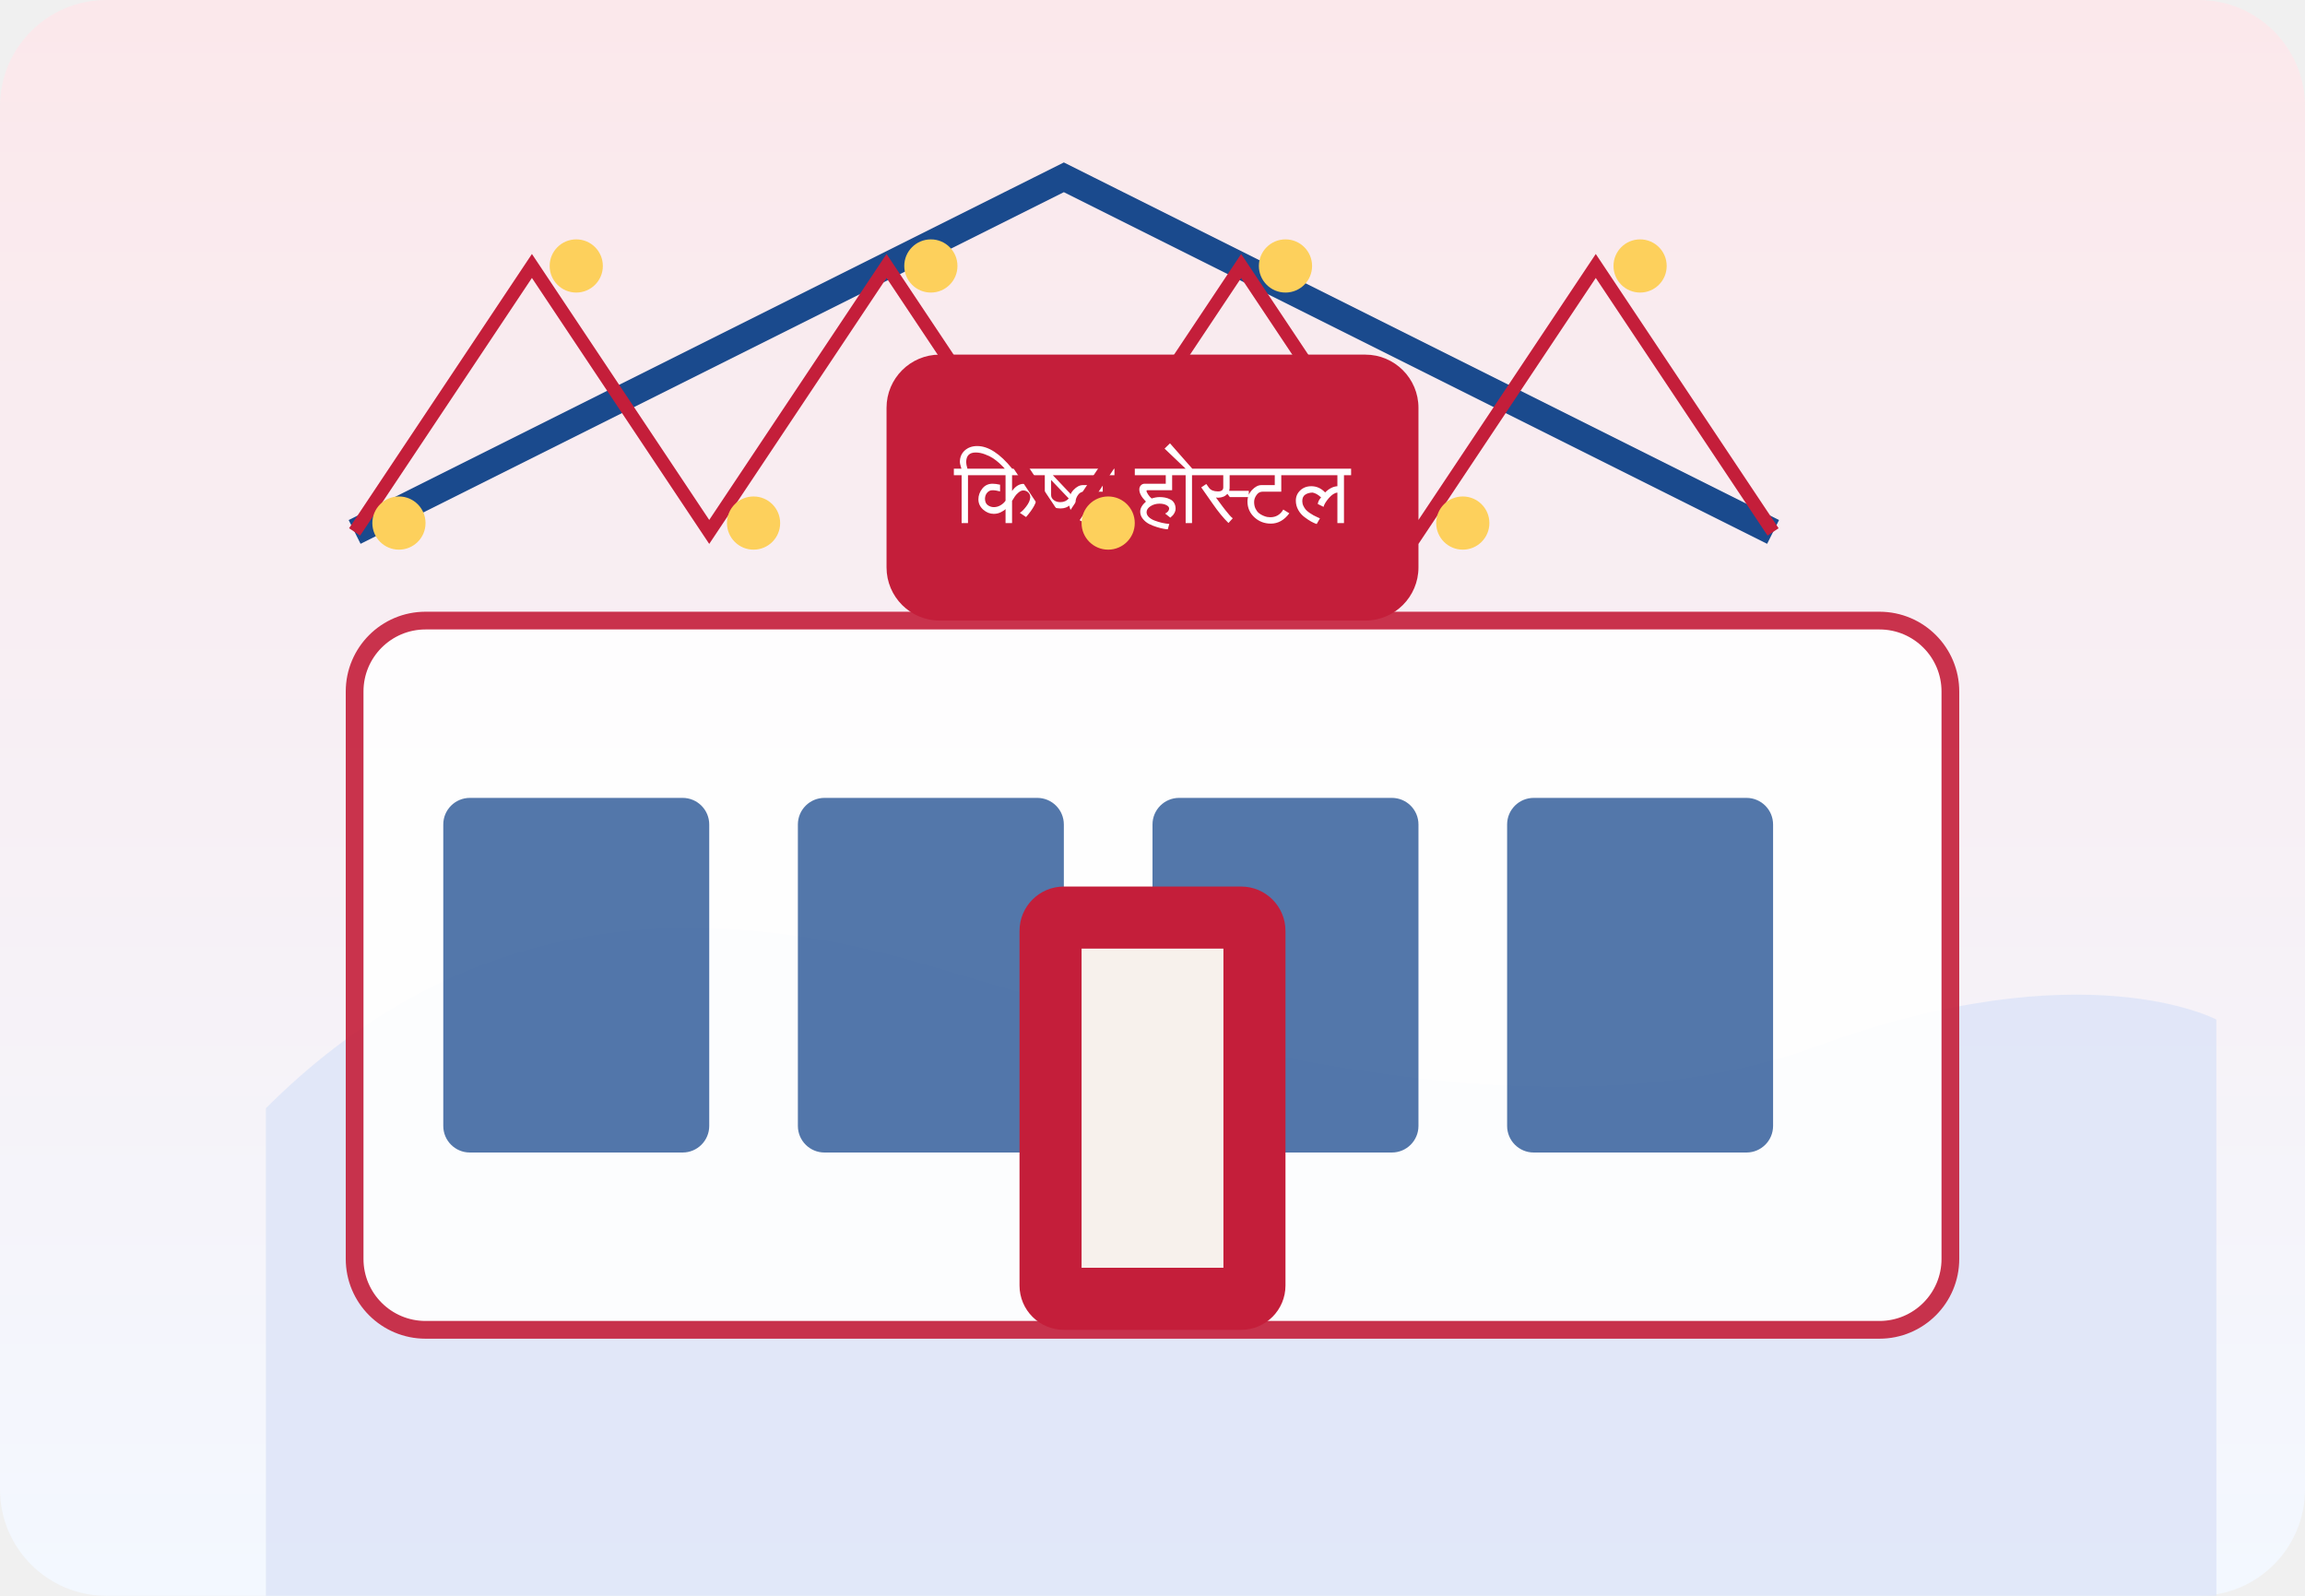
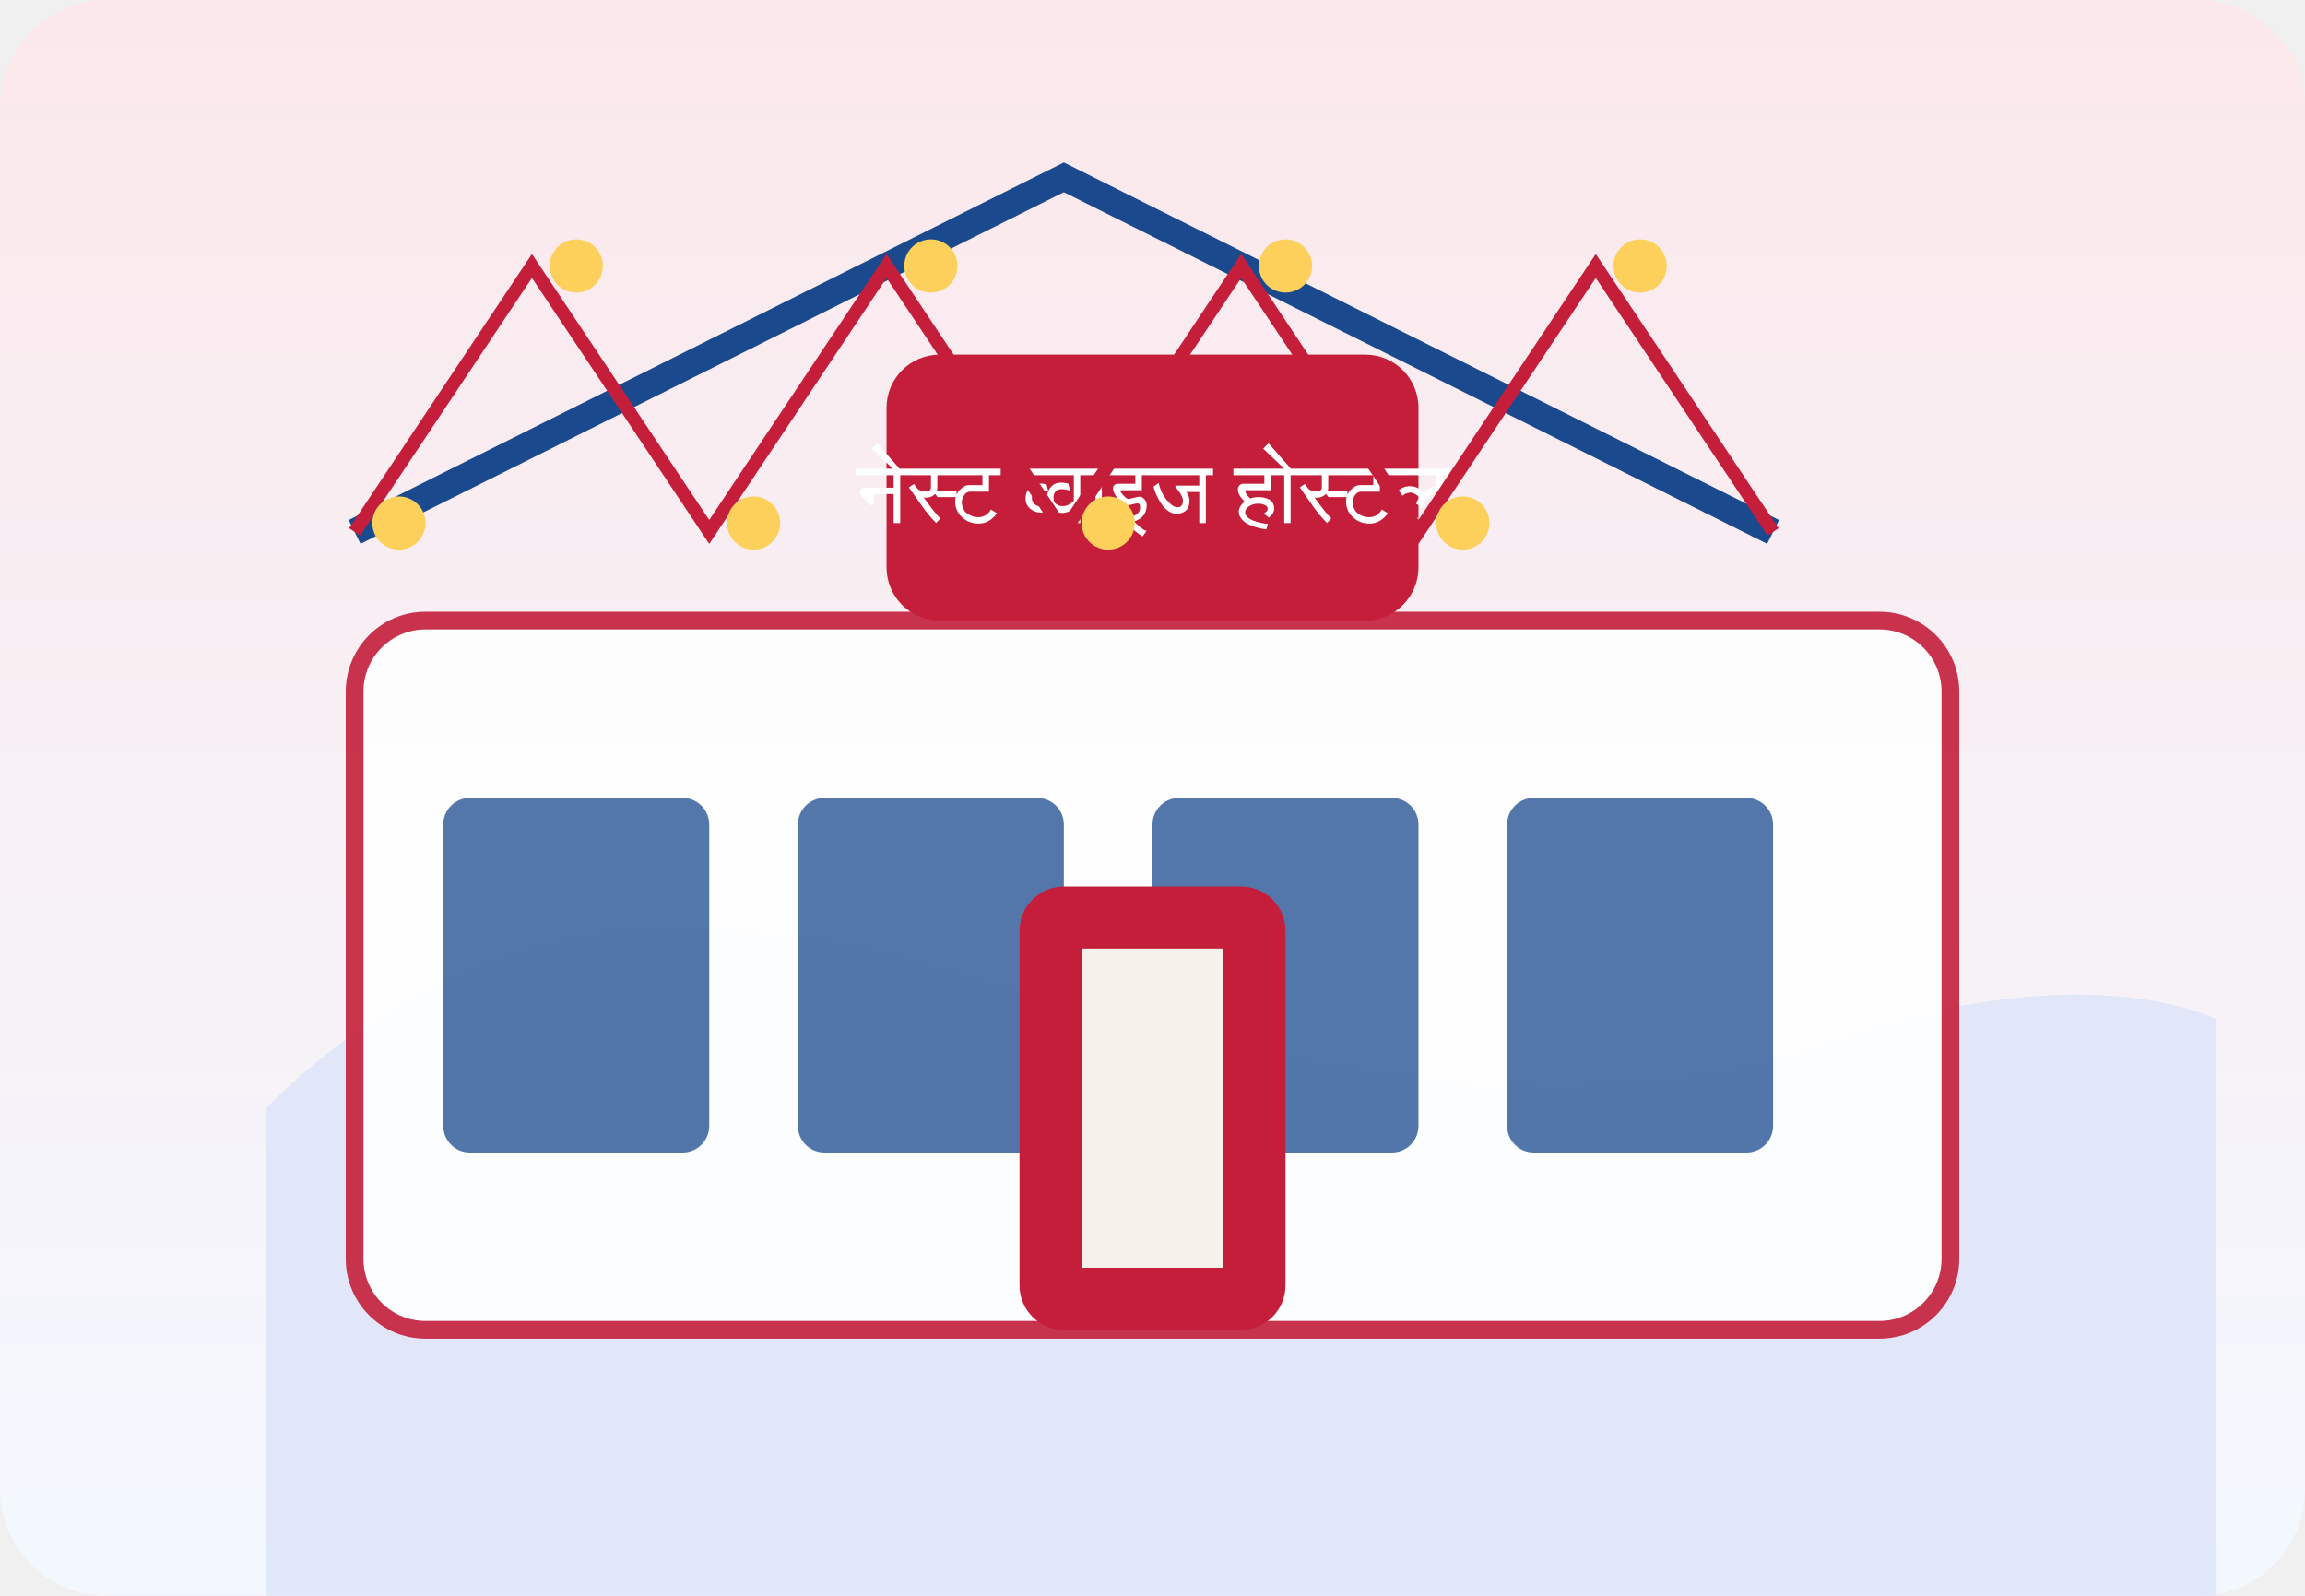
<svg xmlns="http://www.w3.org/2000/svg" width="520" height="360" viewBox="0 0 520 360" role="img" aria-labelledby="title desc">
  <defs>
    <linearGradient id="evening" x1="0" x2="0" y1="0" y2="1">
      <stop offset="0%" stop-color="#fbe8eb" />
      <stop offset="100%" stop-color="#f3f8ff" />
    </linearGradient>
  </defs>
  <rect width="520" height="360" rx="24" fill="url(#evening)" />
  <path d="M60 250c40-40 90-50 150-32s140 40 200 18 90-6 90-6v130H60z" fill="#dce4f8" opacity="0.8" />
  <g transform="translate(80 80)">
    <rect x="0" y="60" width="360" height="160" rx="16" fill="#fff" opacity="0.9" stroke="#c41e3a" stroke-width="4" />
    <rect x="120" y="0" width="120" height="60" rx="12" fill="#c41e3a" />
-     <text x="180" y="38" font-family="'Hind', sans-serif" font-size="20" text-anchor="middle" fill="#fff">किष्ट होस्टल</text>
+     <text x="180" y="38" font-family="'Hind', sans-serif" font-size="20" text-anchor="middle" fill="#fff">नेस्ट ब्वाइज होस्टल</text>
    <g transform="translate(20 100)" fill="#1a4a8d" opacity="0.75">
      <rect width="60" height="80" rx="6" />
      <rect x="80" width="60" height="80" rx="6" />
      <rect x="160" width="60" height="80" rx="6" />
      <rect x="240" width="60" height="80" rx="6" />
    </g>
    <rect x="150" y="120" width="60" height="100" rx="10" fill="#c41e3a" />
    <rect x="164" y="134" width="32" height="72" fill="#f7f1ec" />
  </g>
  <path d="M80 120l160-80 160 80" fill="none" stroke="#1a4a8d" stroke-width="6" />
  <path d="M80 120l40-60 40 60 40-60 40 60 40-60 40 60 40-60 40 60" fill="none" stroke="#c41e3a" stroke-width="3" />
  <g fill="#fdd05c">
    <circle cx="90" cy="118" r="6" />
    <circle cx="130" cy="60" r="6" />
    <circle cx="170" cy="118" r="6" />
    <circle cx="210" cy="60" r="6" />
    <circle cx="250" cy="118" r="6" />
    <circle cx="290" cy="60" r="6" />
    <circle cx="330" cy="118" r="6" />
    <circle cx="370" cy="60" r="6" />
  </g>
</svg>
